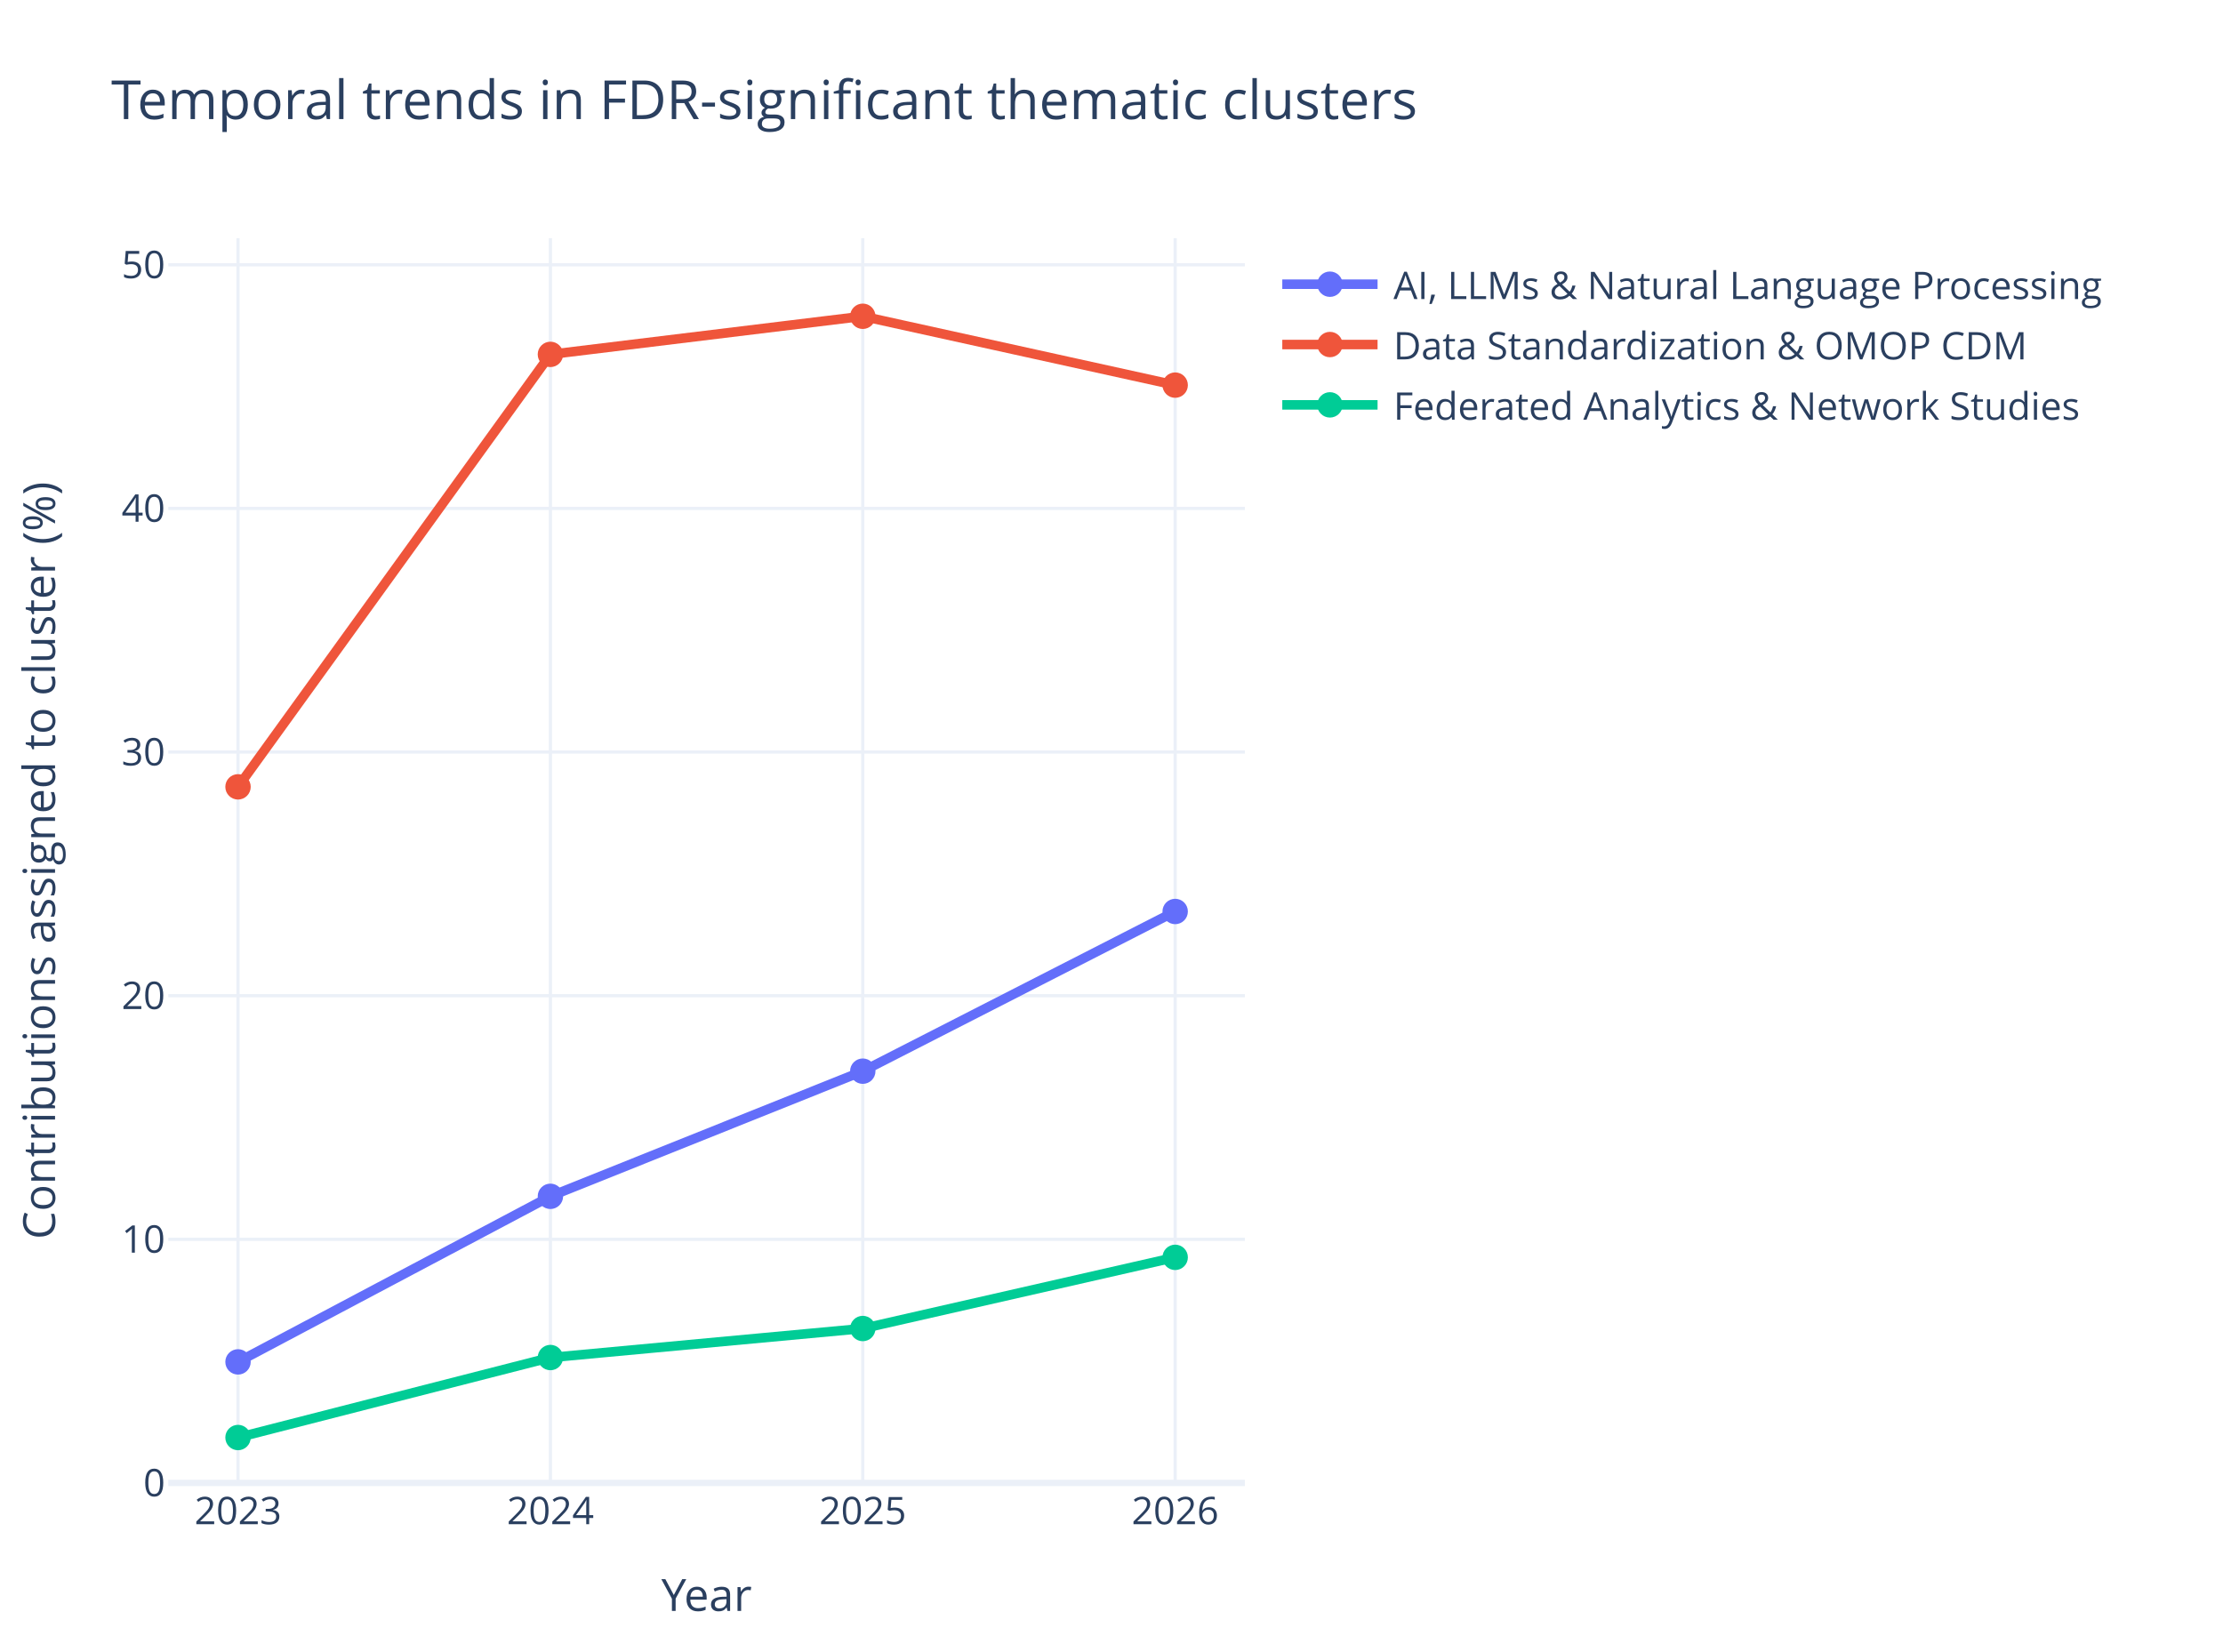
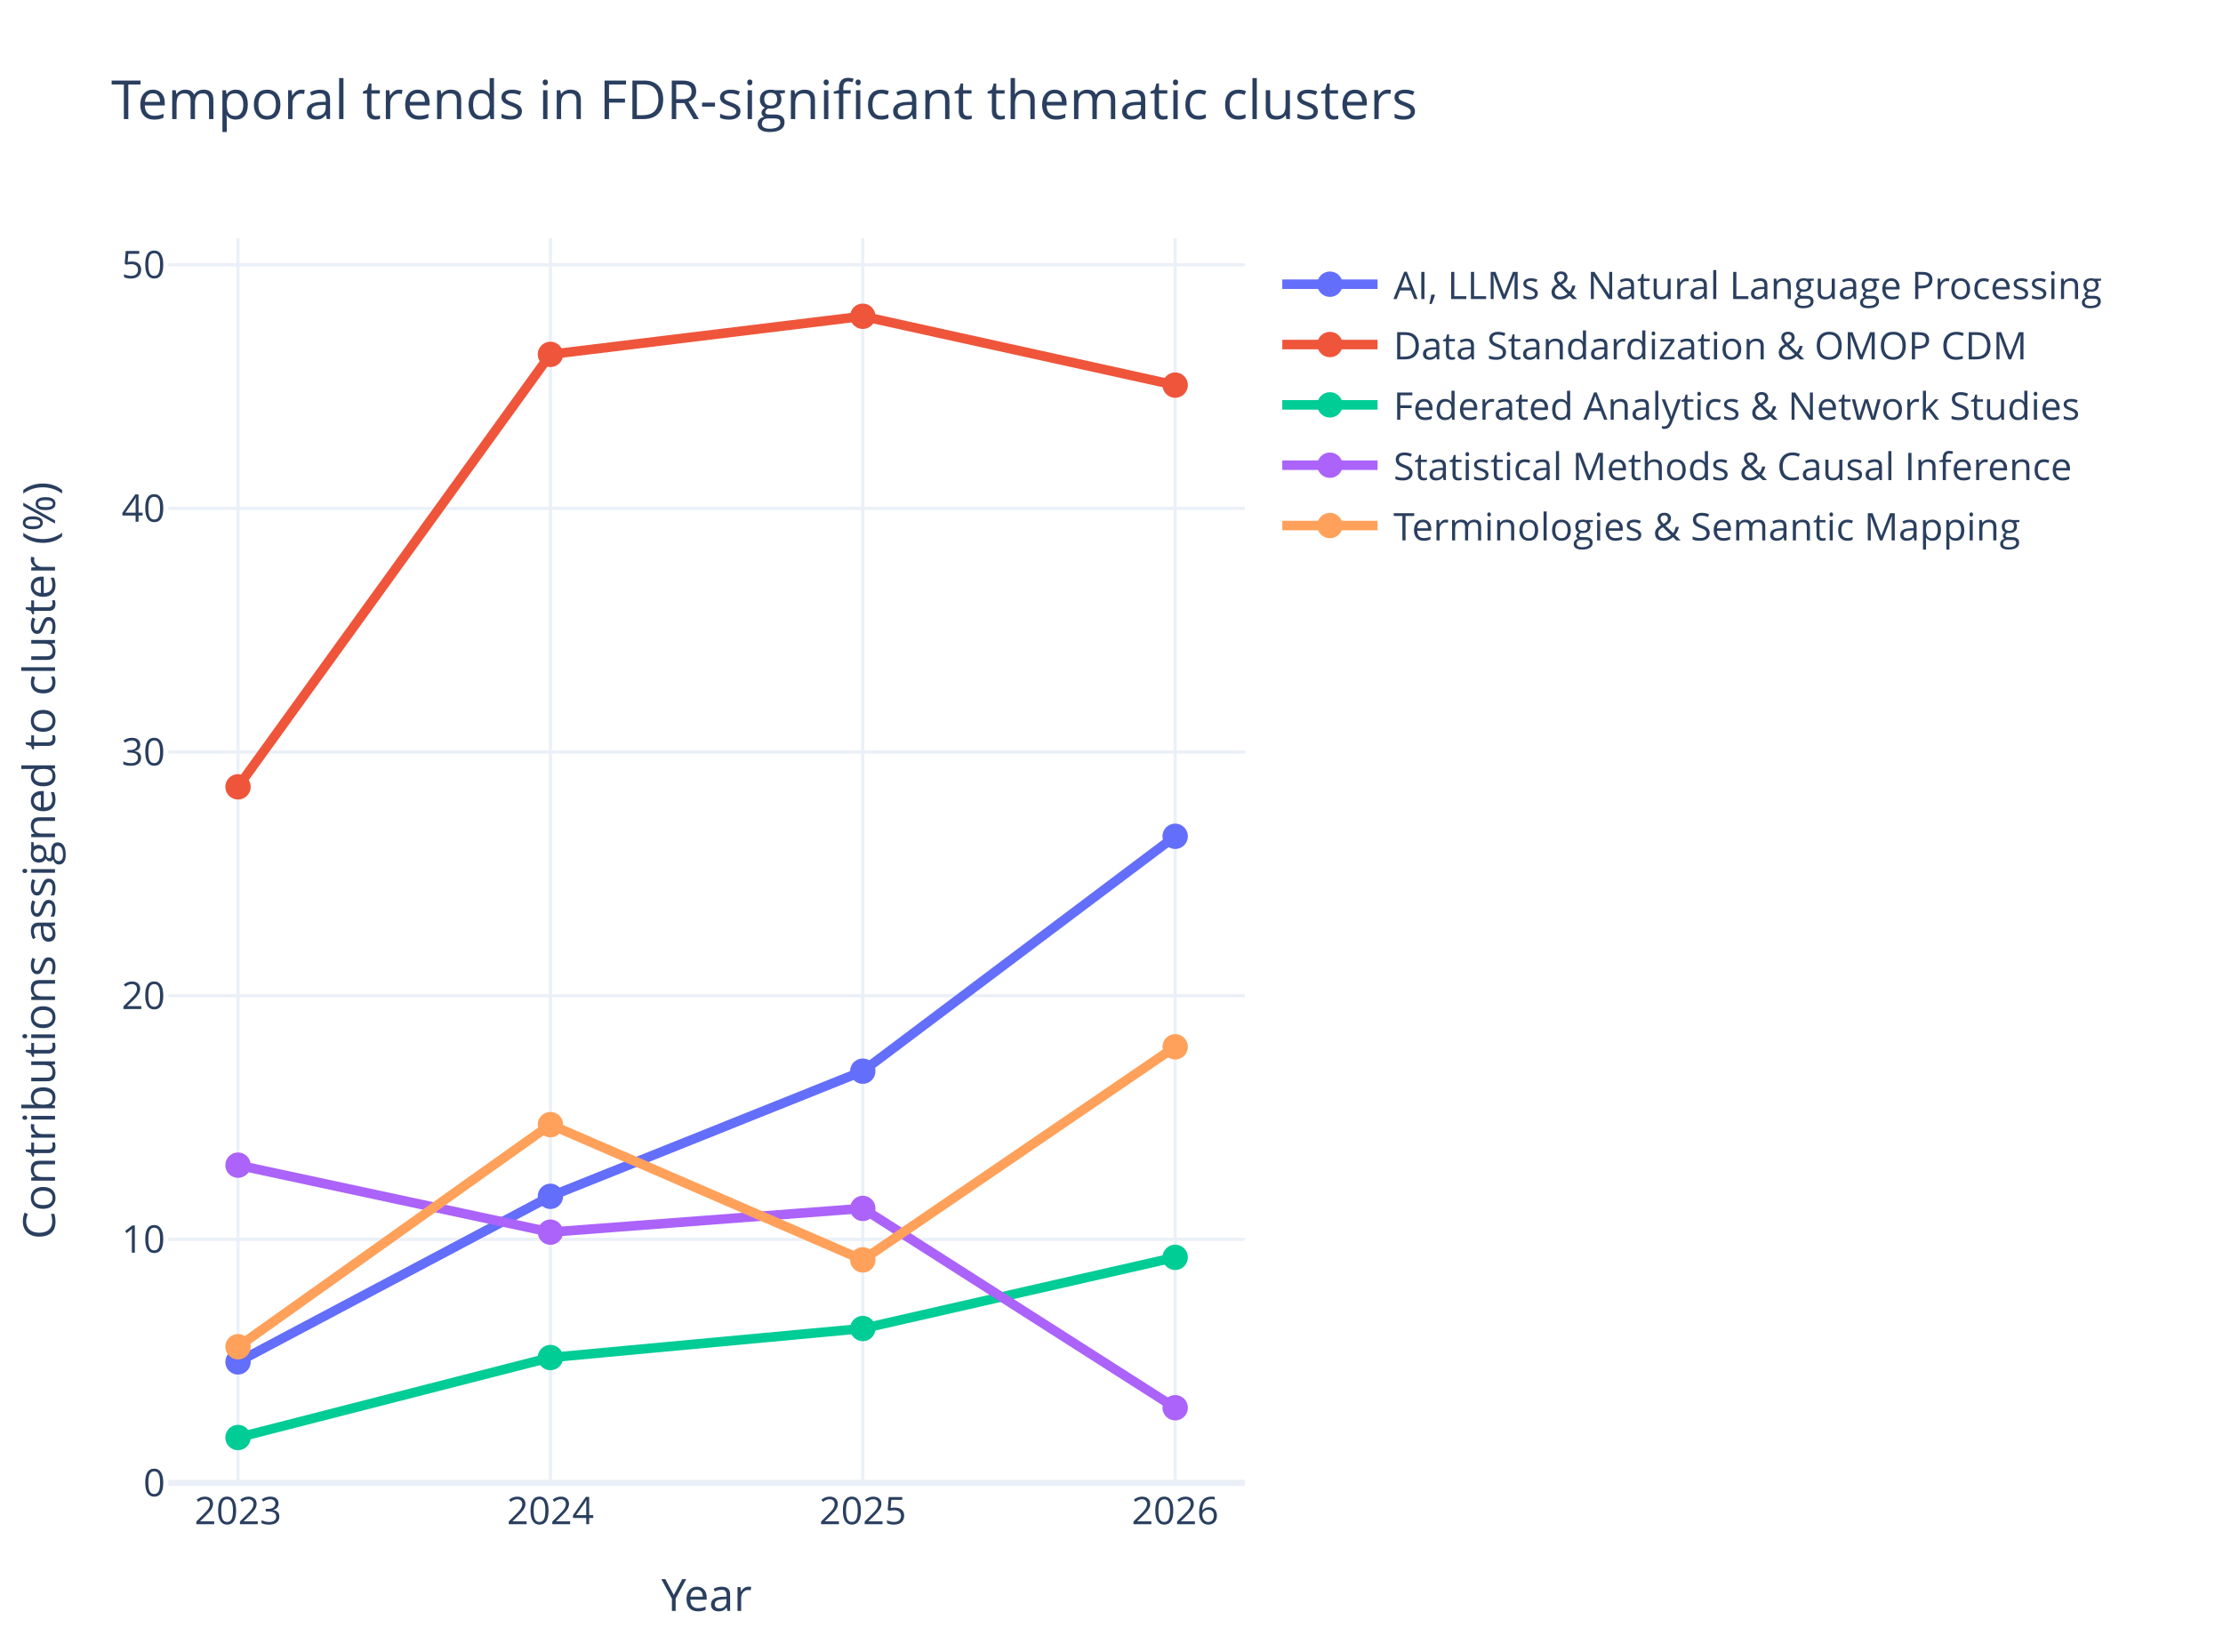
<svg xmlns="http://www.w3.org/2000/svg" class="main-svg" width="700" height="520" style="" viewBox="0 0 700 520">
  <rect x="0" y="0" width="700" height="520" style="fill: rgb(255, 255, 255); fill-opacity: 1;" />
-   <defs id="defs-bc21f5">
+   <defs id="defs-af2185">
    <g class="clips">
-       <clipPath id="clipbc21f5xyplot" class="plotclip">
+       <clipPath id="clipaf2185xyplot" class="plotclip">
        <rect width="339" height="392" />
      </clipPath>
-       <clipPath class="axesclip" id="clipbc21f5x">
+       <clipPath class="axesclip" id="clipaf2185x">
        <rect x="53" y="0" width="339" height="520" />
      </clipPath>
-       <clipPath class="axesclip" id="clipbc21f5y">
+       <clipPath class="axesclip" id="clipaf2185y">
        <rect x="0" y="75" width="700" height="392" />
      </clipPath>
-       <clipPath class="axesclip" id="clipbc21f5xy">
+       <clipPath class="axesclip" id="clipaf2185xy">
        <rect x="53" y="75" width="339" height="392" />
      </clipPath>
    </g>
    <g class="gradients" />
    <g class="patterns" />
  </defs>
  <g class="bglayer" />
  <g class="layer-below">
    <g class="imagelayer" />
    <g class="shapelayer" />
  </g>
  <g class="cartesianlayer">
    <g class="subplot xy">
      <g class="layer-subplot">
        <g class="shapelayer" />
        <g class="imagelayer" />
      </g>
      <g class="minor-gridlayer">
        <g class="x" />
        <g class="y" />
      </g>
      <g class="gridlayer">
        <g class="x">
          <path class="xgrid crisp" transform="translate(74.95,0)" d="M0,75v392" style="stroke: rgb(235, 240, 248); stroke-opacity: 1; stroke-width: 1px;" />
          <path class="xgrid crisp" transform="translate(173.32,0)" d="M0,75v392" style="stroke: rgb(235, 240, 248); stroke-opacity: 1; stroke-width: 1px;" />
          <path class="xgrid crisp" transform="translate(271.68,0)" d="M0,75v392" style="stroke: rgb(235, 240, 248); stroke-opacity: 1; stroke-width: 1px;" />
          <path class="xgrid crisp" transform="translate(370.05,0)" d="M0,75v392" style="stroke: rgb(235, 240, 248); stroke-opacity: 1; stroke-width: 1px;" />
        </g>
        <g class="y">
          <path class="ygrid crisp" transform="translate(0,390.28)" d="M53,0h339" style="stroke: rgb(235, 240, 248); stroke-opacity: 1; stroke-width: 1px;" />
          <path class="ygrid crisp" transform="translate(0,313.56)" d="M53,0h339" style="stroke: rgb(235, 240, 248); stroke-opacity: 1; stroke-width: 1px;" />
          <path class="ygrid crisp" transform="translate(0,236.83)" d="M53,0h339" style="stroke: rgb(235, 240, 248); stroke-opacity: 1; stroke-width: 1px;" />
          <path class="ygrid crisp" transform="translate(0,160.11)" d="M53,0h339" style="stroke: rgb(235, 240, 248); stroke-opacity: 1; stroke-width: 1px;" />
          <path class="ygrid crisp" transform="translate(0,83.39)" d="M53,0h339" style="stroke: rgb(235, 240, 248); stroke-opacity: 1; stroke-width: 1px;" />
        </g>
      </g>
      <g class="zerolinelayer">
        <path class="yzl zl crisp" transform="translate(0,467)" d="M53,0h339" style="stroke: rgb(235, 240, 248); stroke-opacity: 1; stroke-width: 2px;" />
      </g>
      <g class="layer-between">
        <g class="shapelayer" />
        <g class="imagelayer" />
      </g>
      <path class="xlines-below" />
      <path class="ylines-below" />
      <g class="overlines-below" />
      <g class="xaxislayer-below" />
      <g class="yaxislayer-below" />
      <g class="overaxes-below" />
      <g class="overplot">
-         <g class="xy" transform="translate(53,75)" clip-path="url(#clipbc21f5xyplot)">
+         <g class="xy" transform="translate(53,75)" clip-path="url(#clipaf2185xyplot)">
          <g class="scatterlayer mlayer">
-             <g class="trace scatter trace7b6c69" style="stroke-miterlimit: 2; opacity: 1;">
-               <g class="fills" />
-               <g class="errorbars" />
-               <g class="lines">
-                 <path class="js-line" d="M21.95,353.88L120.32,301.74L218.68,262.33L317.05,212.04" style="vector-effect: none; fill: none; stroke: rgb(99, 110, 250); stroke-opacity: 1; stroke-width: 3px; opacity: 1;" />
+             <g class="trace scatter trace12731b" style="stroke-miterlimit: 2; opacity: 1;">
+               <g class="fills" />
+               <g class="errorbars" />
+               <g class="lines">
+                 <path class="js-line" d="M21.95,353.88L120.32,301.74L218.68,262.33L317.05,188.36" style="vector-effect: none; fill: none; stroke: rgb(99, 110, 250); stroke-opacity: 1; stroke-width: 3px; opacity: 1;" />
              </g>
              <g class="points">
                <path class="point plotly-customdata" transform="translate(21.95,353.88)" d="M4,0A4,4 0 1,1 0,-4A4,4 0 0,1 4,0Z" style="opacity: 1; stroke-width: 0px; fill: rgb(99, 110, 250); fill-opacity: 1;" />
                <path class="point plotly-customdata" transform="translate(120.32,301.74)" d="M4,0A4,4 0 1,1 0,-4A4,4 0 0,1 4,0Z" style="opacity: 1; stroke-width: 0px; fill: rgb(99, 110, 250); fill-opacity: 1;" />
                <path class="point plotly-customdata" transform="translate(218.68,262.33)" d="M4,0A4,4 0 1,1 0,-4A4,4 0 0,1 4,0Z" style="opacity: 1; stroke-width: 0px; fill: rgb(99, 110, 250); fill-opacity: 1;" />
-                 <path class="point plotly-customdata" transform="translate(317.05,212.04)" d="M4,0A4,4 0 1,1 0,-4A4,4 0 0,1 4,0Z" style="opacity: 1; stroke-width: 0px; fill: rgb(99, 110, 250); fill-opacity: 1;" />
-               </g>
-               <g class="text" />
-             </g>
-             <g class="trace scatter tracead8dec" style="stroke-miterlimit: 2; opacity: 1;">
+                 <path class="point plotly-customdata" transform="translate(317.05,188.36)" d="M4,0A4,4 0 1,1 0,-4A4,4 0 0,1 4,0Z" style="opacity: 1; stroke-width: 0px; fill: rgb(99, 110, 250); fill-opacity: 1;" />
+               </g>
+               <g class="text" />
+             </g>
+             <g class="trace scatter trace3c3036" style="stroke-miterlimit: 2; opacity: 1;">
              <g class="fills" />
              <g class="errorbars" />
              <g class="lines">
                <path class="js-line" d="M21.95,172.79L120.32,36.6L218.68,24.6L317.05,46.28" style="vector-effect: none; fill: none; stroke: rgb(239, 85, 59); stroke-opacity: 1; stroke-width: 3px; opacity: 1;" />
              </g>
              <g class="points">
                <path class="point plotly-customdata" transform="translate(21.95,172.79)" d="M4,0A4,4 0 1,1 0,-4A4,4 0 0,1 4,0Z" style="opacity: 1; stroke-width: 0px; fill: rgb(239, 85, 59); fill-opacity: 1;" />
                <path class="point plotly-customdata" transform="translate(120.32,36.6)" d="M4,0A4,4 0 1,1 0,-4A4,4 0 0,1 4,0Z" style="opacity: 1; stroke-width: 0px; fill: rgb(239, 85, 59); fill-opacity: 1;" />
                <path class="point plotly-customdata" transform="translate(218.68,24.6)" d="M4,0A4,4 0 1,1 0,-4A4,4 0 0,1 4,0Z" style="opacity: 1; stroke-width: 0px; fill: rgb(239, 85, 59); fill-opacity: 1;" />
                <path class="point plotly-customdata" transform="translate(317.05,46.28)" d="M4,0A4,4 0 1,1 0,-4A4,4 0 0,1 4,0Z" style="opacity: 1; stroke-width: 0px; fill: rgb(239, 85, 59); fill-opacity: 1;" />
              </g>
              <g class="text" />
            </g>
-             <g class="trace scatter trace0e9787" style="stroke-miterlimit: 2; opacity: 1;">
+             <g class="trace scatter trace4bd3de" style="stroke-miterlimit: 2; opacity: 1;">
              <g class="fills" />
              <g class="errorbars" />
              <g class="lines">
                <path class="js-line" d="M21.95,377.7L120.32,352.51L218.68,343.37L317.05,320.96" style="vector-effect: none; fill: none; stroke: rgb(0, 204, 150); stroke-opacity: 1; stroke-width: 3px; opacity: 1;" />
              </g>
              <g class="points">
                <path class="point plotly-customdata" transform="translate(21.95,377.7)" d="M4,0A4,4 0 1,1 0,-4A4,4 0 0,1 4,0Z" style="opacity: 1; stroke-width: 0px; fill: rgb(0, 204, 150); fill-opacity: 1;" />
                <path class="point plotly-customdata" transform="translate(120.32,352.51)" d="M4,0A4,4 0 1,1 0,-4A4,4 0 0,1 4,0Z" style="opacity: 1; stroke-width: 0px; fill: rgb(0, 204, 150); fill-opacity: 1;" />
                <path class="point plotly-customdata" transform="translate(218.68,343.37)" d="M4,0A4,4 0 1,1 0,-4A4,4 0 0,1 4,0Z" style="opacity: 1; stroke-width: 0px; fill: rgb(0, 204, 150); fill-opacity: 1;" />
                <path class="point plotly-customdata" transform="translate(317.05,320.96)" d="M4,0A4,4 0 1,1 0,-4A4,4 0 0,1 4,0Z" style="opacity: 1; stroke-width: 0px; fill: rgb(0, 204, 150); fill-opacity: 1;" />
+               </g>
+               <g class="text" />
+             </g>
+             <g class="trace scatter trace07af3d" style="stroke-miterlimit: 2; opacity: 1;">
+               <g class="fills" />
+               <g class="errorbars" />
+               <g class="lines">
+                 <path class="js-line" d="M21.95,291.93L120.32,313.02L218.68,305.55L317.05,368.32" style="vector-effect: none; fill: none; stroke: rgb(171, 99, 250); stroke-opacity: 1; stroke-width: 3px; opacity: 1;" />
+               </g>
+               <g class="points">
+                 <path class="point plotly-customdata" transform="translate(21.95,291.93)" d="M4,0A4,4 0 1,1 0,-4A4,4 0 0,1 4,0Z" style="opacity: 1; stroke-width: 0px; fill: rgb(171, 99, 250); fill-opacity: 1;" />
+                 <path class="point plotly-customdata" transform="translate(120.32,313.02)" d="M4,0A4,4 0 1,1 0,-4A4,4 0 0,1 4,0Z" style="opacity: 1; stroke-width: 0px; fill: rgb(171, 99, 250); fill-opacity: 1;" />
+                 <path class="point plotly-customdata" transform="translate(218.68,305.55)" d="M4,0A4,4 0 1,1 0,-4A4,4 0 0,1 4,0Z" style="opacity: 1; stroke-width: 0px; fill: rgb(171, 99, 250); fill-opacity: 1;" />
+                 <path class="point plotly-customdata" transform="translate(317.05,368.32)" d="M4,0A4,4 0 1,1 0,-4A4,4 0 0,1 4,0Z" style="opacity: 1; stroke-width: 0px; fill: rgb(171, 99, 250); fill-opacity: 1;" />
+               </g>
+               <g class="text" />
+             </g>
+             <g class="trace scatter tracefad6df" style="stroke-miterlimit: 2; opacity: 1;">
+               <g class="fills" />
+               <g class="errorbars" />
+               <g class="lines">
+                 <path class="js-line" d="M21.95,349.11L120.32,279.17L218.68,321.76L317.05,254.66" style="vector-effect: none; fill: none; stroke: rgb(255, 161, 90); stroke-opacity: 1; stroke-width: 3px; opacity: 1;" />
+               </g>
+               <g class="points">
+                 <path class="point plotly-customdata" transform="translate(21.95,349.11)" d="M4,0A4,4 0 1,1 0,-4A4,4 0 0,1 4,0Z" style="opacity: 1; stroke-width: 0px; fill: rgb(255, 161, 90); fill-opacity: 1;" />
+                 <path class="point plotly-customdata" transform="translate(120.32,279.17)" d="M4,0A4,4 0 1,1 0,-4A4,4 0 0,1 4,0Z" style="opacity: 1; stroke-width: 0px; fill: rgb(255, 161, 90); fill-opacity: 1;" />
+                 <path class="point plotly-customdata" transform="translate(218.68,321.76)" d="M4,0A4,4 0 1,1 0,-4A4,4 0 0,1 4,0Z" style="opacity: 1; stroke-width: 0px; fill: rgb(255, 161, 90); fill-opacity: 1;" />
+                 <path class="point plotly-customdata" transform="translate(317.05,254.66)" d="M4,0A4,4 0 1,1 0,-4A4,4 0 0,1 4,0Z" style="opacity: 1; stroke-width: 0px; fill: rgb(255, 161, 90); fill-opacity: 1;" />
              </g>
              <g class="text" />
            </g>
          </g>
        </g>
      </g>
      <g class="zerolinelayer-above" />
      <path class="xlines-above crisp" d="M0,0" style="fill: none;" />
      <path class="ylines-above crisp" d="M0,0" style="fill: none;" />
      <g class="overlines-above" />
      <g class="xaxislayer-above">
        <g class="xtick">
          <text text-anchor="middle" x="0" y="480" transform="translate(74.95,0)" style="font-family: 'Open Sans', verdana, arial, sans-serif; font-size: 12px; fill: rgb(42, 63, 95); fill-opacity: 1; white-space: pre;">2023</text>
        </g>
        <g class="xtick">
          <text text-anchor="middle" x="0" y="480" transform="translate(173.32,0)" style="font-family: 'Open Sans', verdana, arial, sans-serif; font-size: 12px; fill: rgb(42, 63, 95); fill-opacity: 1; white-space: pre;">2024</text>
        </g>
        <g class="xtick">
          <text text-anchor="middle" x="0" y="480" transform="translate(271.68,0)" style="font-family: 'Open Sans', verdana, arial, sans-serif; font-size: 12px; fill: rgb(42, 63, 95); fill-opacity: 1; white-space: pre;">2025</text>
        </g>
        <g class="xtick">
          <text text-anchor="middle" x="0" y="480" transform="translate(370.05,0)" style="font-family: 'Open Sans', verdana, arial, sans-serif; font-size: 12px; fill: rgb(42, 63, 95); fill-opacity: 1; white-space: pre;">2026</text>
        </g>
      </g>
      <g class="yaxislayer-above">
        <g class="ytick">
          <text text-anchor="end" x="52" y="4.2" transform="translate(0,467)" style="font-family: 'Open Sans', verdana, arial, sans-serif; font-size: 12px; fill: rgb(42, 63, 95); fill-opacity: 1; white-space: pre;">0</text>
        </g>
        <g class="ytick">
          <text text-anchor="end" x="52" y="4.2" style="font-family: 'Open Sans', verdana, arial, sans-serif; font-size: 12px; fill: rgb(42, 63, 95); fill-opacity: 1; white-space: pre;" transform="translate(0,390.28)">10</text>
        </g>
        <g class="ytick">
          <text text-anchor="end" x="52" y="4.2" style="font-family: 'Open Sans', verdana, arial, sans-serif; font-size: 12px; fill: rgb(42, 63, 95); fill-opacity: 1; white-space: pre;" transform="translate(0,313.56)">20</text>
        </g>
        <g class="ytick">
          <text text-anchor="end" x="52" y="4.2" style="font-family: 'Open Sans', verdana, arial, sans-serif; font-size: 12px; fill: rgb(42, 63, 95); fill-opacity: 1; white-space: pre;" transform="translate(0,236.83)">30</text>
        </g>
        <g class="ytick">
          <text text-anchor="end" x="52" y="4.2" style="font-family: 'Open Sans', verdana, arial, sans-serif; font-size: 12px; fill: rgb(42, 63, 95); fill-opacity: 1; white-space: pre;" transform="translate(0,160.11)">40</text>
        </g>
        <g class="ytick">
          <text text-anchor="end" x="52" y="4.2" style="font-family: 'Open Sans', verdana, arial, sans-serif; font-size: 12px; fill: rgb(42, 63, 95); fill-opacity: 1; white-space: pre;" transform="translate(0,83.39)">50</text>
        </g>
      </g>
      <g class="overaxes-above" />
    </g>
  </g>
  <g class="polarlayer" />
  <g class="smithlayer" />
  <g class="ternarylayer" />
  <g class="geolayer" />
  <g class="funnelarealayer" />
  <g class="pielayer" />
  <g class="iciclelayer" />
  <g class="treemaplayer" />
  <g class="sunburstlayer" />
  <g class="glimages" />
-   <defs id="topdefs-bc21f5">
+   <defs id="topdefs-af2185">
    <g class="clips" />
-     <clipPath id="legendbc21f5">
-       <rect width="289" height="67" x="0" y="0" />
+     <clipPath id="legendaf2185">
+       <rect width="289" height="105" x="0" y="0" />
    </clipPath>
  </defs>
  <g class="layer-above">
    <g class="imagelayer" />
    <g class="shapelayer" />
  </g>
  <g class="infolayer">
    <g class="legend" pointer-events="all" transform="translate(398.78,75)">
-       <rect class="bg" shape-rendering="crispEdges" style="stroke: rgb(68, 68, 68); stroke-opacity: 1; fill: rgb(255, 255, 255); fill-opacity: 1; stroke-width: 0px;" width="289" height="67" x="0" y="0" />
-       <g class="scrollbox" transform="" clip-path="url(#legendbc21f5)">
+       <rect class="bg" shape-rendering="crispEdges" style="stroke: rgb(68, 68, 68); stroke-opacity: 1; fill: rgb(255, 255, 255); fill-opacity: 1; stroke-width: 0px;" width="289" height="105" x="0" y="0" />
+       <g class="scrollbox" transform="" clip-path="url(#legendaf2185)">
        <g class="groups" transform="">
          <g class="traces" transform="translate(0,14.5)" style="opacity: 1;">
            <text class="legendtext" text-anchor="start" x="40" y="4.68" style="font-family: 'Open Sans', verdana, arial, sans-serif; font-size: 12px; fill: rgb(42, 63, 95); fill-opacity: 1; white-space: pre;">AI, LLMs &amp; Natural Language Processing</text>
            <g class="layers" style="opacity: 1;">
              <g class="legendfill" />
              <g class="legendlines">
                <path class="js-line" d="M5,0h30" style="fill: none; stroke: rgb(99, 110, 250); stroke-opacity: 1; stroke-width: 3px;" />
              </g>
              <g class="legendsymbols">
                <g class="legendpoints">
                  <path class="scatterpts" transform="translate(20,0)" d="M4,0A4,4 0 1,1 0,-4A4,4 0 0,1 4,0Z" style="opacity: 1; stroke-width: 0px; fill: rgb(99, 110, 250); fill-opacity: 1;" />
                </g>
              </g>
            </g>
            <rect class="legendtoggle" x="0" y="-9.5" width="283.375" height="19" style="fill: rgb(0, 0, 0); fill-opacity: 0;" />
          </g>
        </g>
        <g class="groups" transform="">
          <g class="traces" transform="translate(0,33.5)" style="opacity: 1;">
            <text class="legendtext" text-anchor="start" x="40" y="4.68" style="font-family: 'Open Sans', verdana, arial, sans-serif; font-size: 12px; fill: rgb(42, 63, 95); fill-opacity: 1; white-space: pre;">Data Standardization &amp; OMOP CDM</text>
            <g class="layers" style="opacity: 1;">
              <g class="legendfill" />
              <g class="legendlines">
                <path class="js-line" d="M5,0h30" style="fill: none; stroke: rgb(239, 85, 59); stroke-opacity: 1; stroke-width: 3px;" />
              </g>
              <g class="legendsymbols">
                <g class="legendpoints">
                  <path class="scatterpts" transform="translate(20,0)" d="M4,0A4,4 0 1,1 0,-4A4,4 0 0,1 4,0Z" style="opacity: 1; stroke-width: 0px; fill: rgb(239, 85, 59); fill-opacity: 1;" />
                </g>
              </g>
            </g>
            <rect class="legendtoggle" x="0" y="-9.5" width="283.375" height="19" style="fill: rgb(0, 0, 0); fill-opacity: 0;" />
          </g>
        </g>
        <g class="groups" transform="">
          <g class="traces" transform="translate(0,52.5)" style="opacity: 1;">
            <text class="legendtext" text-anchor="start" x="40" y="4.68" style="font-family: 'Open Sans', verdana, arial, sans-serif; font-size: 12px; fill: rgb(42, 63, 95); fill-opacity: 1; white-space: pre;">Federated Analytics &amp; Network Studies</text>
            <g class="layers" style="opacity: 1;">
              <g class="legendfill" />
              <g class="legendlines">
                <path class="js-line" d="M5,0h30" style="fill: none; stroke: rgb(0, 204, 150); stroke-opacity: 1; stroke-width: 3px;" />
              </g>
              <g class="legendsymbols">
                <g class="legendpoints">
                  <path class="scatterpts" transform="translate(20,0)" d="M4,0A4,4 0 1,1 0,-4A4,4 0 0,1 4,0Z" style="opacity: 1; stroke-width: 0px; fill: rgb(0, 204, 150); fill-opacity: 1;" />
                </g>
              </g>
            </g>
            <rect class="legendtoggle" x="0" y="-9.5" width="283.375" height="19" style="fill: rgb(0, 0, 0); fill-opacity: 0;" />
          </g>
        </g>
+         <g class="groups" transform="">
+           <g class="traces" transform="translate(0,71.5)" style="opacity: 1;">
+             <text class="legendtext" text-anchor="start" x="40" y="4.68" style="font-family: 'Open Sans', verdana, arial, sans-serif; font-size: 12px; fill: rgb(42, 63, 95); fill-opacity: 1; white-space: pre;">Statistical Methods &amp; Causal Inference</text>
+             <g class="layers" style="opacity: 1;">
+               <g class="legendfill" />
+               <g class="legendlines">
+                 <path class="js-line" d="M5,0h30" style="fill: none; stroke: rgb(171, 99, 250); stroke-opacity: 1; stroke-width: 3px;" />
+               </g>
+               <g class="legendsymbols">
+                 <g class="legendpoints">
+                   <path class="scatterpts" transform="translate(20,0)" d="M4,0A4,4 0 1,1 0,-4A4,4 0 0,1 4,0Z" style="opacity: 1; stroke-width: 0px; fill: rgb(171, 99, 250); fill-opacity: 1;" />
+                 </g>
+               </g>
+             </g>
+             <rect class="legendtoggle" x="0" y="-9.5" width="283.375" height="19" style="fill: rgb(0, 0, 0); fill-opacity: 0;" />
+           </g>
+         </g>
+         <g class="groups" transform="">
+           <g class="traces" transform="translate(0,90.5)" style="opacity: 1;">
+             <text class="legendtext" text-anchor="start" x="40" y="4.68" style="font-family: 'Open Sans', verdana, arial, sans-serif; font-size: 12px; fill: rgb(42, 63, 95); fill-opacity: 1; white-space: pre;">Terminologies &amp; Semantic Mapping</text>
+             <g class="layers" style="opacity: 1;">
+               <g class="legendfill" />
+               <g class="legendlines">
+                 <path class="js-line" d="M5,0h30" style="fill: none; stroke: rgb(255, 161, 90); stroke-opacity: 1; stroke-width: 3px;" />
+               </g>
+               <g class="legendsymbols">
+                 <g class="legendpoints">
+                   <path class="scatterpts" transform="translate(20,0)" d="M4,0A4,4 0 1,1 0,-4A4,4 0 0,1 4,0Z" style="opacity: 1; stroke-width: 0px; fill: rgb(255, 161, 90); fill-opacity: 1;" />
+                 </g>
+               </g>
+             </g>
+             <rect class="legendtoggle" x="0" y="-9.5" width="283.375" height="19" style="fill: rgb(0, 0, 0); fill-opacity: 0;" />
+           </g>
+         </g>
      </g>
      <rect class="scrollbar" rx="20" ry="3" width="0" height="0" style="fill: rgb(128, 139, 164); fill-opacity: 1;" x="0" y="0" />
    </g>
    <g class="g-gtitle">
      <text class="gtitle" x="35" y="37.5" text-anchor="start" dy="0em" style="opacity: 1; font-family: 'Open Sans', verdana, arial, sans-serif; font-size: 17px; fill: rgb(42, 63, 95); fill-opacity: 1; white-space: pre;">Temporal trends in FDR-significant thematic clusters</text>
    </g>
    <g class="g-xtitle">
      <text class="xtitle" x="222.5" y="507.3" text-anchor="middle" style="opacity: 1; font-family: 'Open Sans', verdana, arial, sans-serif; font-size: 14px; fill: rgb(42, 63, 95); fill-opacity: 1; white-space: pre;">Year</text>
    </g>
    <g class="g-ytitle">
      <text class="ytitle" transform="rotate(-90,17.33438,271)" x="17.334" y="271" text-anchor="middle" style="opacity: 1; font-family: 'Open Sans', verdana, arial, sans-serif; font-size: 14px; fill: rgb(42, 63, 95); fill-opacity: 1; white-space: pre;">Contributions assigned to cluster (%)</text>
    </g>
  </g>
</svg>
